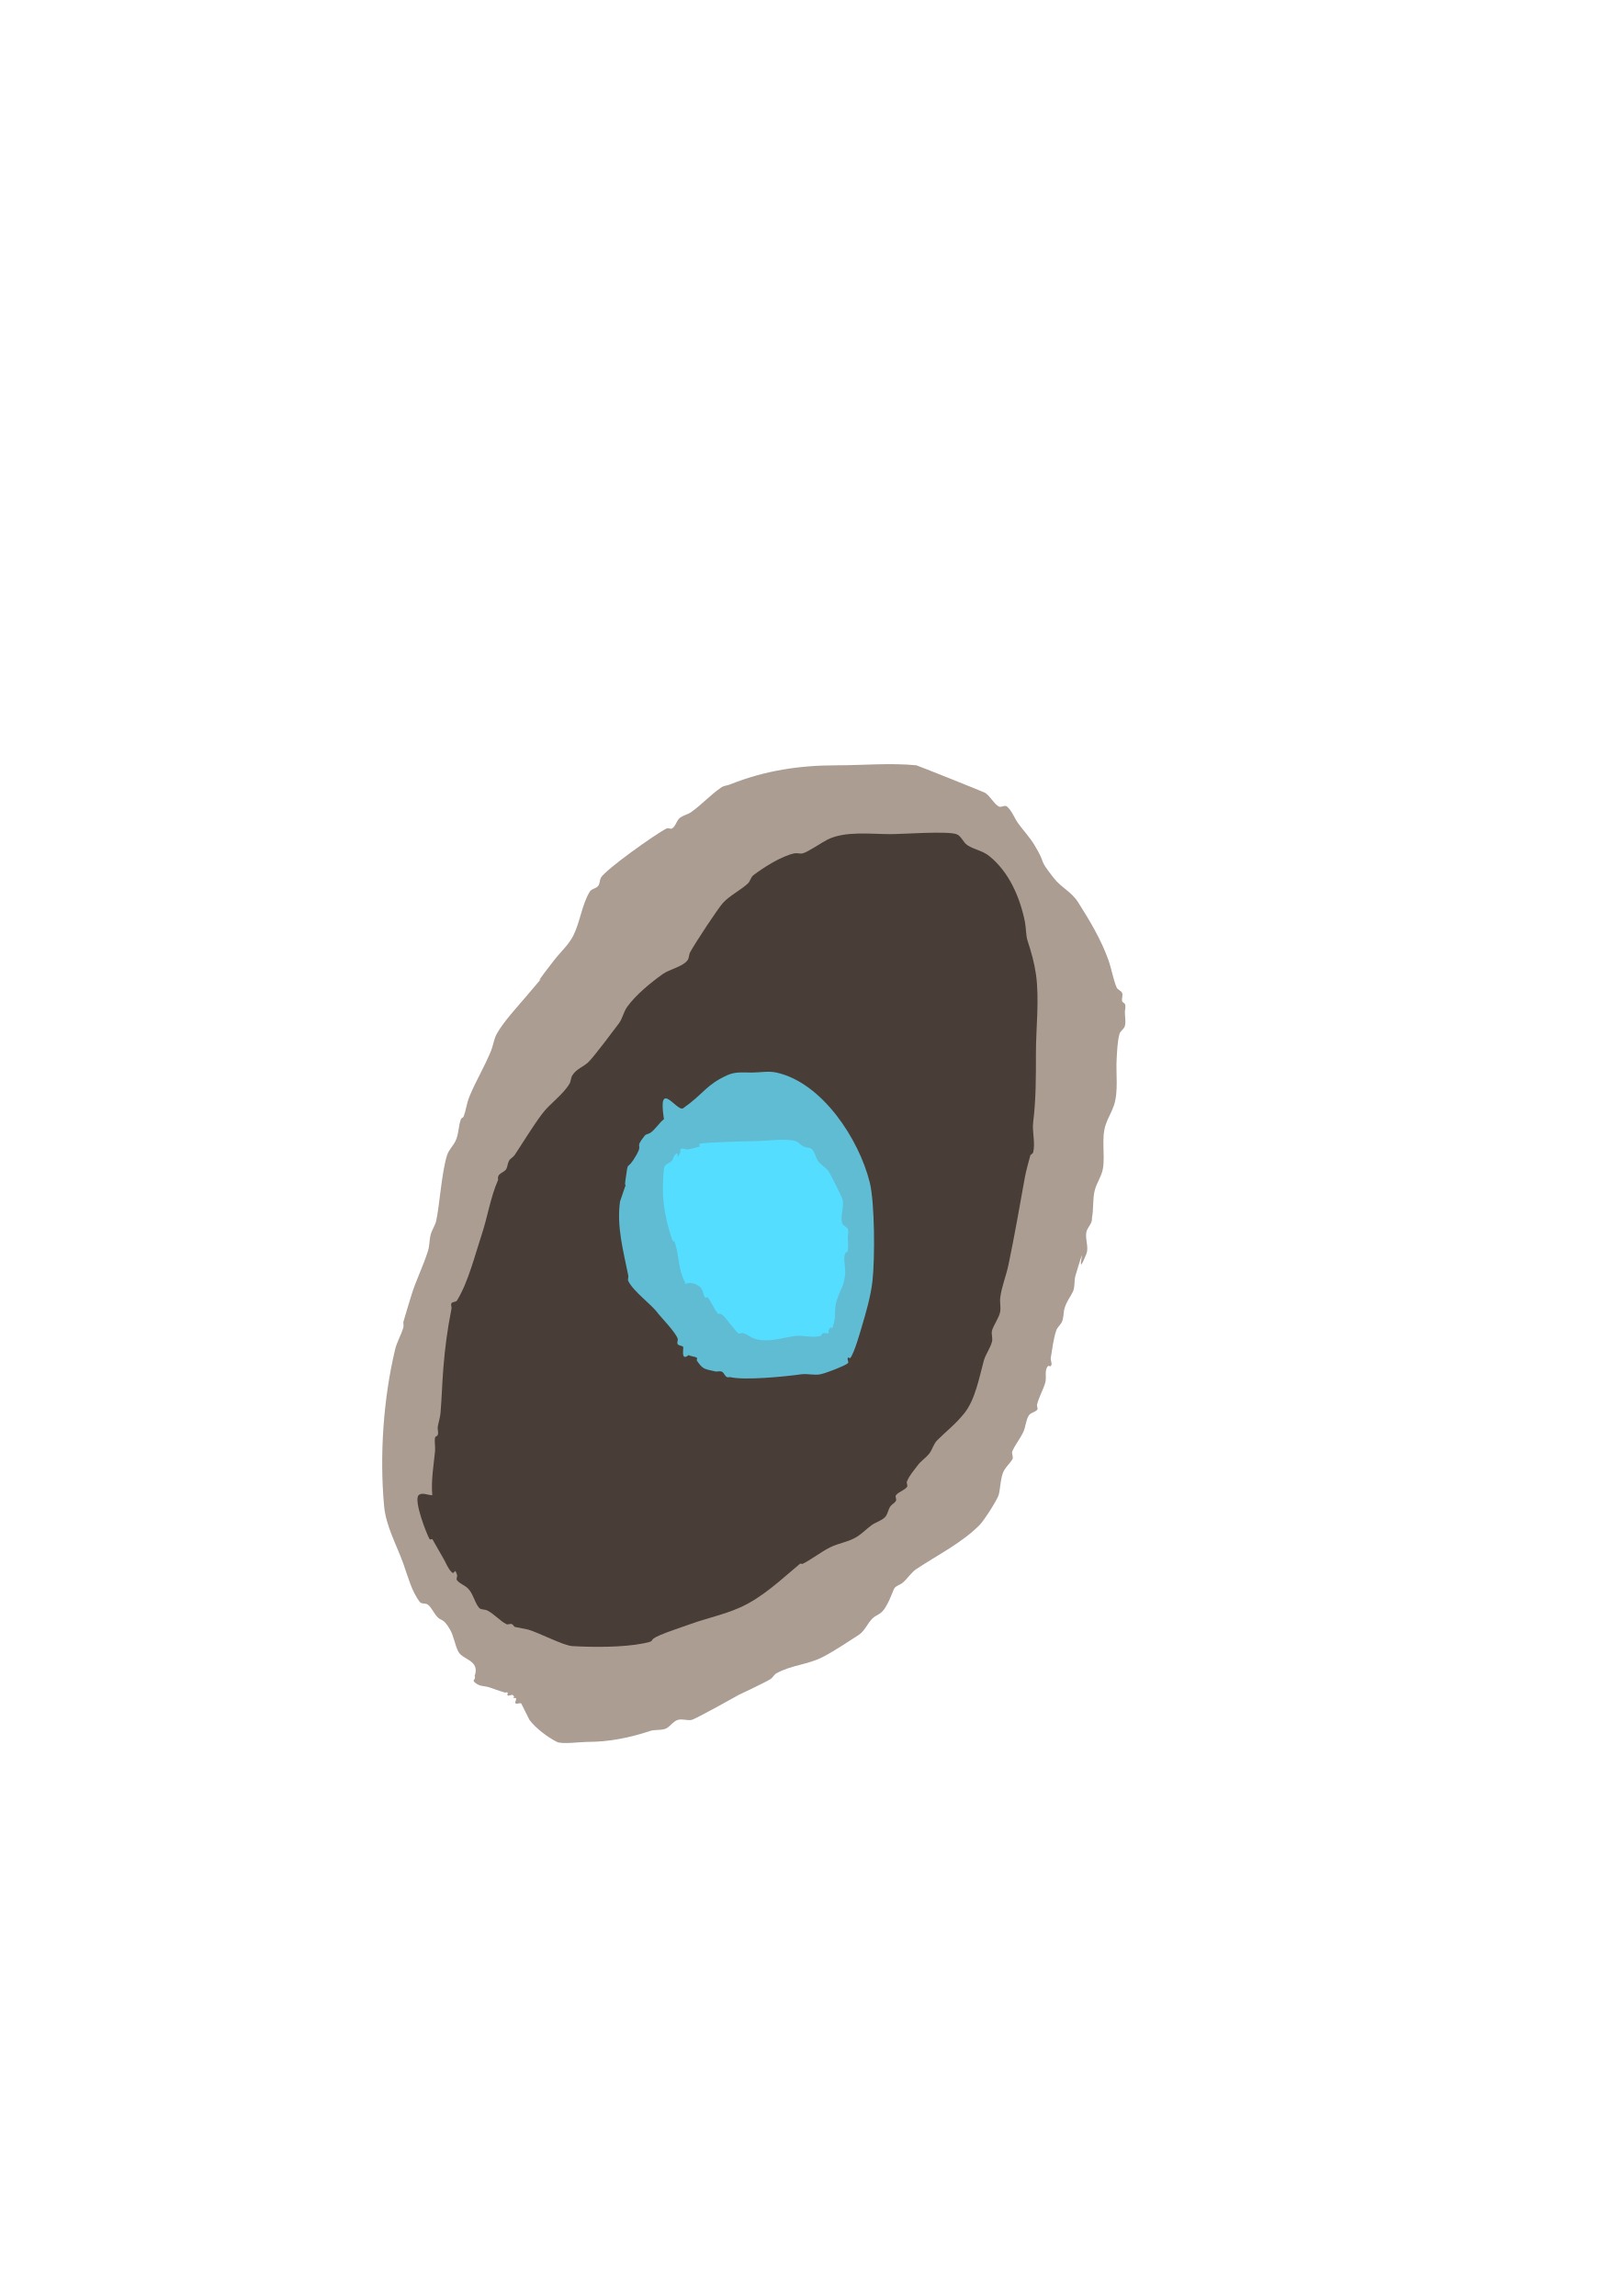
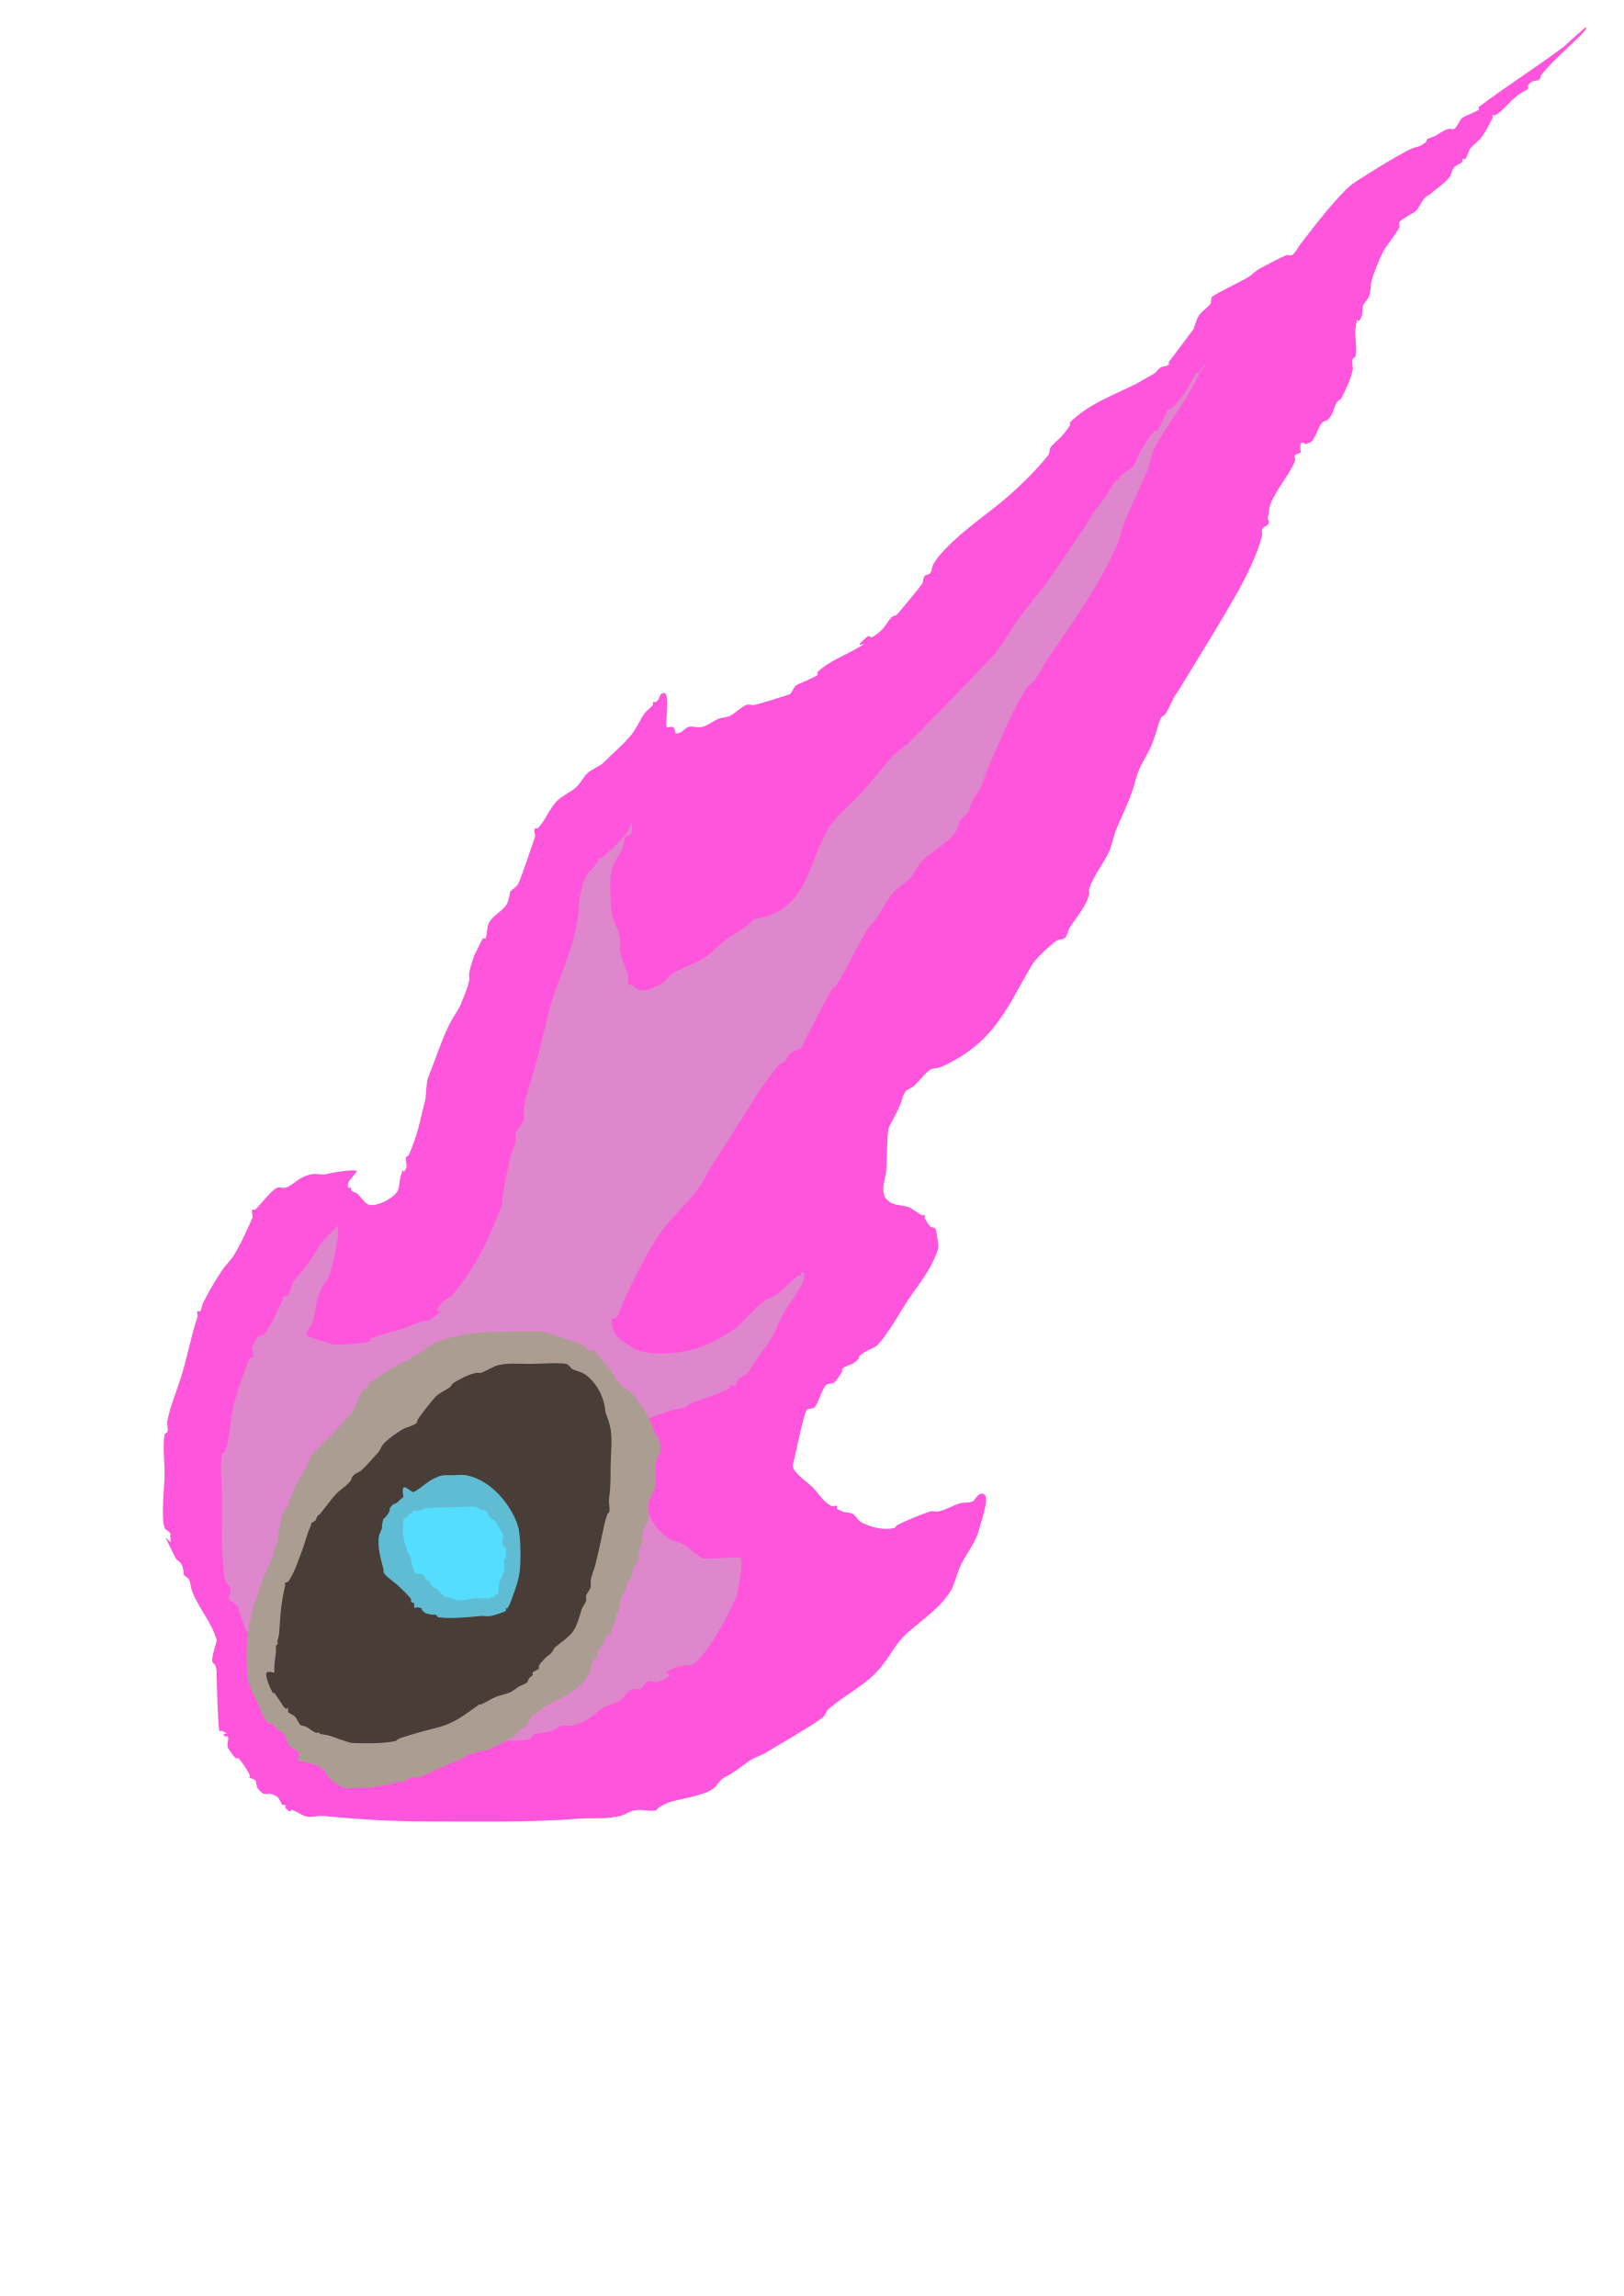
- <svg xmlns="http://www.w3.org/2000/svg" width="210mm" height="297mm" viewBox="0 0 210 297" version="1.1" id="svg1">
+ <svg xmlns="http://www.w3.org/2000/svg" width="210mm" height="297mm" viewBox="0 0 210 297" version="1.1" id="svg1" xml:space="preserve">
  <defs id="defs1" />
  <g id="layer1">
+     <path style="fill:#ff55dd;stroke:#000000;stroke-width:0.627;stroke-opacity:0" d="m 28.032,212.194 c -0.612,-2.332 -2.34,-4.11 -3.194,-6.387 -0.171,-0.457 -0.174,-0.967 -0.355,-1.419 -0.124,-0.311 -0.56,-0.41 -0.71,-0.71 -0.053,-0.106 0,-0.237 0,-0.355 -0.118,-0.355 -0.162,-0.744 -0.355,-1.065 -0.172,-0.287 -0.56,-0.41 -0.71,-0.71 -2.697,-5.394 -0.105,-0.419 -0.71,-2.839 0.214,-0.642 -0.575,-0.66 -0.71,-1.065 -0.496,-1.489 0,-5.276 0,-7.097 0,-1.263 -0.267,-3.632 0,-4.968 0.033,-0.164 0.302,-0.196 0.355,-0.355 0.15,-0.449 -0.093,-0.955 0,-1.419 0.392,-1.962 1.178,-3.771 1.774,-5.677 0.808,-2.584 1.277,-5.25 2.129,-7.806 0.075,-0.224 -0.167,-0.542 0,-0.71 0.084,-0.084 0.289,0.098 0.355,0 0.207,-0.311 0.188,-0.73 0.355,-1.065 0.696,-1.392 1.622,-2.966 2.484,-4.258 0.409,-0.613 1.006,-1.155 1.419,-1.774 0.865,-1.297 2.078,-4.074 2.484,-4.968 0.096,-0.212 -0.159,-0.906 0,-1.065 0.084,-0.084 0.262,0.074 0.355,0 0.427,-0.341 2.102,-2.544 2.839,-2.839 0.329,-0.132 0.72,0.086 1.065,0 1.039,-0.26 1.632,-1.455 3.548,-1.774 0.515,-0.086 1.272,0.168 1.774,0 0.352,-0.117 3.903,-0.741 3.903,-0.355 0,0.121 -1.001,1.229 -1.065,1.419 -0.075,0.224 -0.167,0.542 0,0.71 0.084,0.084 0.271,-0.084 0.355,0 0.084,0.084 -0.084,0.271 0,0.355 0.211,0.211 0.447,0.18 0.71,0.355 0.473,0.315 0.891,1.155 1.419,1.419 1.023,0.512 3.508,-0.851 3.903,-1.774 0.238,-0.554 0.189,-1.194 0.355,-1.774 0.571,-1.999 0.078,0.198 0.71,-1.065 0.212,-0.423 -0.115,-0.96 0,-1.419 0.041,-0.162 0.28,-0.205 0.355,-0.355 0.285,-0.57 0.486,-1.178 0.71,-1.774 0.632,-1.685 0.944,-3.581 1.419,-5.323 0.1,-0.368 0.119,-2.249 0.355,-2.839 0.906,-2.265 1.74,-4.9 2.839,-7.097 0.426,-0.853 1.056,-1.602 1.419,-2.484 2.197,-5.335 0.092,-1.677 1.774,-6.387 0.355,-0.71 0.71,-1.419 1.065,-2.129 0.118,0 0.311,0.11 0.355,0 0.224,-0.56 0.143,-1.209 0.355,-1.774 0.457,-1.218 2.044,-1.739 2.484,-2.839 0.181,-0.453 0.237,-0.946 0.355,-1.419 0.355,-0.355 0.84,-0.616 1.065,-1.065 0.227,-0.454 1.933,-5.347 2.129,-6.032 0.118,-0.414 -0.237,-0.591 0,-1.065 0.053,-0.106 0.271,0.084 0.355,0 0.939,-0.939 1.545,-2.61 2.484,-3.548 0.719,-0.719 1.731,-1.09 2.484,-1.774 0.56,-0.509 0.884,-1.239 1.419,-1.774 0.61,-0.61 1.562,-0.853 2.129,-1.419 1.183,-1.183 2.478,-2.263 3.548,-3.548 0.714,-0.857 1.118,-1.936 1.774,-2.839 0.295,-0.406 0.763,-0.663 1.065,-1.065 0.071,-0.095 -0.084,-0.271 0,-0.355 0.084,-0.084 0.237,0 0.355,0 0.118,-0.118 0.262,-0.216 0.355,-0.355 0.147,-0.22 0.135,-0.563 0.355,-0.71 1.441,-0.961 0.4,3.949 0.71,4.258 0.167,0.167 0.485,-0.075 0.71,0 0.773,0.258 -0.177,1.206 1.065,0.71 0.396,-0.158 0.651,-0.606 1.065,-0.71 0.574,-0.143 1.204,0.156 1.774,0 0.765,-0.209 1.392,-0.77 2.129,-1.065 0.453,-0.181 0.983,-0.137 1.419,-0.355 0.763,-0.381 1.35,-1.073 2.129,-1.419 0.324,-0.144 0.715,0.058 1.065,0 0.385,-0.064 4.52,-1.327 4.613,-1.419 0.302,-0.302 0.408,-0.763 0.71,-1.065 0.236,-0.236 2.43,-1.011 2.839,-1.419 0.084,-0.084 -0.084,-0.271 0,-0.355 1.389,-1.389 3.668,-2.201 5.323,-3.194 1.846,-1.108 -0.64,0.286 0.355,-0.71 1.848,-1.848 0.257,0.529 2.484,-1.419 0.57,-0.499 0.884,-1.239 1.419,-1.774 0.187,-0.187 0.523,-0.168 0.71,-0.355 0.086,-0.086 2.979,-3.56 3.194,-3.903 0.198,-0.317 0.13,-0.765 0.355,-1.065 0.159,-0.212 0.551,-0.143 0.71,-0.355 0.224,-0.299 0.237,-0.71 0.355,-1.065 0.237,-0.355 0.437,-0.737 0.71,-1.065 2.308,-2.77 5.401,-4.838 8.161,-7.097 1.897,-1.552 4.489,-4.048 6.032,-6.032 0.23,-0.295 0.137,-0.76 0.355,-1.065 0.389,-0.544 0.979,-0.916 1.419,-1.419 0.389,-0.445 0.76,-0.912 1.065,-1.419 0.061,-0.101 -0.084,-0.271 0,-0.355 2.413,-2.413 5.554,-3.487 8.516,-4.968 0.828,-0.473 1.656,-0.946 2.484,-1.419 0.237,-0.237 0.423,-0.538 0.71,-0.71 0.321,-0.192 0.753,-0.147 1.065,-0.355 0.098,-0.066 -0.067,-0.258 0,-0.355 1.065,-1.419 2.129,-2.839 3.194,-4.258 0.237,-0.591 0.356,-1.244 0.71,-1.774 0.371,-0.557 0.991,-0.905 1.419,-1.419 0.239,-0.287 0.036,-0.868 0.355,-1.065 1.487,-0.915 3.108,-1.598 4.613,-2.484 0.51,-0.3 0.902,-0.777 1.419,-1.065 0.488,-0.271 2.999,-1.591 3.548,-1.774 0.224,-0.075 0.525,0.148 0.71,0 0.462,-0.369 0.704,-0.951 1.065,-1.419 1.622,-2.108 4.778,-6.264 6.742,-7.806 0.051,-0.04 5.594,-3.665 7.806,-4.613 0.344,-0.147 0.744,-0.162 1.065,-0.355 1.444,-0.866 -0.022,-0.584 1.419,-1.065 0.711,-0.237 1.362,-0.873 2.129,-1.065 0.229,-0.057 0.513,0.131 0.71,0 0.492,-0.328 0.603,-1.05 1.065,-1.419 0.295,-0.236 1.949,-0.884 2.129,-1.065 0.084,-0.084 -0.095,-0.284 0,-0.355 3.601,-2.701 7.399,-5.106 11,-7.806 0.093,-0.07 2.678,-2.484 2.839,-2.484 0.343,0 -0.705,1.06 -0.71,1.065 -1.628,1.628 -3.493,3.198 -4.968,4.968 -0.169,0.203 -0.143,0.551 -0.355,0.71 -0.299,0.224 -0.765,0.13 -1.065,0.355 -0.864,0.648 0.107,0.656 -0.71,1.065 -1.854,0.927 -2.749,2.616 -3.903,3.194 -0.106,0.053 -0.271,-0.084 -0.355,0 -0.084,0.084 0.053,0.249 0,0.355 -0.426,0.853 -0.858,1.713 -1.419,2.484 -0.394,0.541 -0.991,0.905 -1.419,1.419 -0.339,0.406 -0.336,1.045 -0.71,1.419 -0.084,0.084 -0.271,-0.084 -0.355,0 -0.084,0.084 0.084,0.271 0,0.355 -0.302,0.302 -0.791,0.382 -1.065,0.71 -0.339,0.406 -0.356,1.026 -0.71,1.419 -0.73,0.811 -1.673,1.4 -2.484,2.129 -0.972,0.391 -1.121,1.476 -1.774,2.129 -0.148,0.148 -1.883,1.051 -2.129,1.419 -0.131,0.197 0.106,0.498 0,0.71 -0.469,0.939 -1.66,2.255 -2.129,3.194 -0.457,0.913 -1.175,2.653 -1.419,3.548 -0.189,0.694 -0.127,1.446 -0.355,2.129 -0.135,0.405 -0.519,0.683 -0.71,1.065 -0.247,0.493 -0.049,1.162 -0.355,1.774 -0.597,1.195 -0.351,-1.09 -0.71,1.419 -0.14,0.979 0.319,2.592 0,3.548 -0.053,0.159 -0.302,0.196 -0.355,0.355 -0.15,0.449 0.093,0.955 0,1.419 -0.236,1.18 -0.897,2.503 -1.419,3.548 -0.15,0.299 -0.56,0.41 -0.71,0.71 -0.373,0.745 -0.35,1.414 -1.065,2.129 -0.187,0.187 -0.523,0.168 -0.71,0.355 -0.621,0.621 -0.799,1.863 -1.419,2.484 -0.187,0.187 -0.498,0.196 -0.71,0.355 -1.074,-0.876 -0.61,0.965 -0.71,1.065 -0.187,0.187 -0.563,0.135 -0.71,0.355 -0.131,0.197 0.088,0.49 0,0.71 -0.796,1.99 -2.428,3.637 -3.194,5.677 -0.212,0.565 -0.164,1.202 -0.355,1.774 0.603,0.96 -0.542,0.918 -0.71,1.419 -0.075,0.224 0.046,0.478 0,0.71 -0.451,2.256 -2.153,5.611 -3.194,7.452 -2.376,4.203 -4.952,8.289 -7.452,12.419 -0.221,0.365 -0.473,0.71 -0.71,1.065 -0.355,0.71 -0.671,1.44 -1.065,2.129 -0.166,0.29 -0.585,0.399 -0.71,0.71 -0.417,1.042 -0.648,2.152 -1.065,3.194 -0.699,1.747 -1.68,2.818 -2.129,4.613 -0.578,2.312 -1.554,4.218 -2.484,6.387 -0.505,1.179 -0.537,2.139 -1.065,3.194 -0.769,1.539 -1.937,2.973 -2.484,4.613 -0.075,0.224 0.057,0.48 0,0.71 -0.383,1.533 -1.643,2.997 -2.484,4.258 -0.293,0.44 -0.287,1.102 -0.71,1.419 -0.299,0.224 -0.76,0.137 -1.065,0.355 -0.813,0.581 -2.64,2.252 -3.194,3.194 -1.864,3.169 -3.032,5.809 -5.323,8.516 -1.678,1.984 -3.995,3.55 -6.387,4.613 -0.446,0.198 -1.02,0.075 -1.419,0.355 -0.822,0.576 -1.379,1.462 -2.129,2.129 -0.319,0.283 -0.817,0.363 -1.065,0.71 -0.37,0.518 -0.446,1.194 -0.71,1.774 -0.637,1.402 -0.921,1.843 -1.419,2.839 -0.258,0.516 -0.278,4.983 -0.355,5.677 -0.135,1.212 -0.934,2.937 0.355,3.903 0.705,0.529 1.739,0.461 2.484,0.71 0.564,0.188 1.224,0.79 1.774,1.065 0.106,0.053 0.271,-0.084 0.355,0 0.084,0.084 0,0.237 0,0.355 0.237,0.355 0.408,0.763 0.71,1.065 0.187,0.187 0.563,0.135 0.71,0.355 0.167,0.25 0.39,2.367 0.355,2.484 -0.92,3.067 -3.024,5.159 -4.613,7.806 -0.388,0.647 -2.602,4.4 -3.548,4.968 -0.454,0.272 -0.979,0.416 -1.419,0.71 -1.315,0.876 -0.105,0.543 -1.419,1.419 -0.34,0.227 -1.062,0.352 -1.419,0.71 -0.084,0.084 0,0.237 0,0.355 -0.355,0.473 -0.61,1.041 -1.065,1.419 -0.287,0.239 -0.8,0.09 -1.065,0.355 -0.437,0.437 -1.098,2.517 -1.419,2.839 -0.264,0.264 -0.8,0.09 -1.065,0.355 -0.315,0.315 -1.511,6.043 -1.774,7.097 -0.211,0.845 1.868,2.223 2.484,2.839 0.828,0.828 1.437,1.96 2.484,2.484 0.212,0.106 0.498,-0.106 0.71,0 0.106,0.053 0,0.237 0,0.355 0.237,0.118 0.464,0.257 0.71,0.355 0.453,0.181 1.014,0.084 1.419,0.355 0.418,0.278 0.616,0.84 1.065,1.065 1.23,0.615 2.823,1.068 4.258,0.71 0.162,-0.041 0.205,-0.28 0.355,-0.355 1.375,-0.688 2.799,-1.288 4.258,-1.774 0.337,-0.112 0.717,0.07 1.065,0 1.001,-0.2 1.844,-0.78 2.839,-1.065 0.442,-0.126 1.404,0.016 1.774,-0.355 0.009,-0.009 0.764,-1.365 1.419,-0.71 0.557,0.557 -0.624,3.875 -0.71,4.258 -0.428,1.927 -1.699,3.24 -2.484,4.968 -0.418,0.92 -0.613,1.935 -1.065,2.839 -1.118,2.235 -3.876,4.101 -5.677,5.677 -1.769,1.548 -2.236,3.115 -3.903,4.968 -1.804,2.005 -4.349,3.201 -6.387,4.968 -0.322,0.279 -0.373,0.803 -0.71,1.065 -1.38,1.073 -5.715,3.571 -7.452,4.613 -0.68,0.408 -1.483,0.603 -2.129,1.065 -1.214,0.867 -1.987,1.526 -3.194,2.129 -0.598,0.299 -0.884,1.018 -1.419,1.419 -1.311,0.983 -4.293,1.313 -5.677,1.774 -0.502,0.167 -0.966,0.438 -1.419,0.71 -0.143,0.086 -0.19,0.327 -0.355,0.355 -0.933,0.156 -1.921,-0.23 -2.839,0 -0.618,0.154 -1.156,0.555 -1.774,0.71 -1.714,0.429 -3.564,0.22 -5.323,0.355 -6.488,0.499 -12.997,0.355 -19.516,0.355 -4.558,0 -8.949,-0.256 -13.484,-0.71 -0.771,-0.077 -1.786,0.279 -2.484,0 -0.491,-0.196 -0.928,-0.513 -1.419,-0.71 -0.728,-0.291 -0.005,0.704 -1.065,-0.355 -0.084,-0.084 0.084,-0.271 0,-0.355 -0.084,-0.084 -0.271,0.084 -0.355,0 -0.302,-0.302 -0.355,-0.828 -0.71,-1.065 -1.461,-0.974 -1.339,0.367 -2.484,-1.065 -0.234,-0.292 -0.13,-0.765 -0.355,-1.065 -0.159,-0.212 -0.523,-0.168 -0.71,-0.355 -0.084,-0.084 0.053,-0.249 0,-0.355 -0.381,-0.763 -0.887,-1.463 -1.419,-2.129 -0.074,-0.092 -0.249,0.053 -0.355,0 -0.2,-0.1 -0.948,-1.187 -1.065,-1.419 -0.148,-0.295 0.225,-1.194 0,-1.419 -0.084,-0.084 -0.271,0.084 -0.355,0 -0.734,-0.734 1.122,0.029 -0.355,-0.71 -0.106,-0.053 -0.271,0.084 -0.355,0 -0.188,-0.188 -0.355,-6.307 -0.355,-7.097 0,-3.081 -1.323,0.019 0,-4.613 z" id="path10" />
+     <path style="fill:#de87cd;stroke:#000000;stroke-width:0.627;stroke-opacity:0" d="m 51.452,227.097 c -5.405,-1.802 -1.218,-0.119 -7.097,-3.548 -0.102,-0.06 -0.271,0.084 -0.355,0 -0.418,-0.418 -0.646,-1.001 -1.065,-1.419 -0.771,-0.771 -1.632,-1.448 -2.484,-2.129 -2.772,-2.217 -3.369,-2.329 -5.677,-4.968 -0.441,-0.504 -1.094,-0.834 -1.419,-1.419 -0.437,-0.787 -0.618,-1.702 -1.065,-2.484 -0.059,-0.103 -0.302,0.106 -0.355,0 -0.452,-0.904 -0.689,-1.9 -1.065,-2.839 0.177,-0.629 -0.551,-0.669 -0.71,-1.065 -1.17,-0.419 -0.164,-1.202 -0.355,-1.774 -0.135,-0.405 -0.64,-0.644 -0.71,-1.065 -0.557,-3.34 -0.355,-6.932 -0.355,-10.29 0,-1.126 -0.374,-4.911 0,-6.032 0.053,-0.159 0.293,-0.2 0.355,-0.355 0.715,-1.788 0.638,-3.8 1.065,-5.677 0.274,-1.204 0.674,-2.377 1.065,-3.548 0.355,-0.946 0.71,-1.892 1.065,-2.839 0.118,0 0.271,0.084 0.355,0 0.335,-0.335 -0.186,-0.984 0,-1.419 1.176,-2.744 0.807,-0.218 2.129,-2.484 0.666,-1.142 1.183,-2.366 1.774,-3.548 0.053,-0.106 -0.084,-0.271 0,-0.355 0.187,-0.187 0.563,-0.135 0.71,-0.355 0.353,-0.53 0.473,-1.183 0.71,-1.774 0.591,-0.71 1.244,-1.372 1.774,-2.129 1.721,-2.459 1.22,-2.284 3.548,-4.613 0.187,-0.187 0.619,-0.71 0.355,-0.71 -0.128,0 0.208,0.879 0,2.129 -0.259,1.557 -0.565,3.116 -1.065,4.613 -0.218,0.654 -0.799,1.138 -1.065,1.774 -1.02,2.447 -0.44,2.071 -1.065,4.258 -0.204,0.716 -0.982,0.958 -0.71,1.774 0.033,0.099 2.661,0.887 3.194,1.065 0.698,0.233 4.361,-0.153 4.968,-0.355 0.112,-0.037 0,-0.237 0,-0.355 0.71,-0.237 1.407,-0.513 2.129,-0.71 1.65,-0.45 2.695,-0.75 4.258,-1.419 0.448,-0.192 1.029,-0.062 1.419,-0.355 3.347,-2.51 -0.598,0.292 1.419,-2.129 0.379,-0.454 1.043,-0.608 1.419,-1.065 3.086,-3.747 4.769,-7.259 6.387,-11.71 0.081,-0.222 -0.041,-0.477 0,-0.71 0.314,-1.782 0.645,-3.562 1.065,-5.323 0.173,-0.728 0.547,-1.399 0.71,-2.129 0.077,-0.346 -0.112,-0.728 0,-1.065 0.112,-0.335 0.981,-1.272 1.065,-1.774 0.078,-0.467 -0.067,-0.951 0,-1.419 0.255,-1.786 0.924,-3.588 1.419,-5.323 0.665,-2.327 1.185,-4.74 1.774,-7.097 0.932,-3.729 2.839,-7.216 3.548,-11 0.828,-4.416 -0.084,-1.792 0.71,-4.968 0.59,-2.358 1.041,-1.916 2.129,-3.548 0.066,-0.098 -0.084,-0.271 0,-0.355 0.084,-0.084 0.266,0.078 0.355,0 0.96,-0.84 3.903,-3.247 3.903,-4.613 0,-0.473 0.262,1.026 0,1.419 -0.147,0.22 -0.574,0.128 -0.71,0.355 -0.251,0.418 -0.174,0.967 -0.355,1.419 -0.403,1.007 -1.069,1.613 -1.419,2.839 -0.374,1.31 -0.125,4.8 0,5.677 0.184,1.286 0.881,1.908 1.065,3.194 0.084,0.585 -0.143,1.2 0,1.774 0.266,1.064 0.793,2.109 1.065,3.194 0.089,0.355 -0.177,0.71 0,1.065 0.053,0.106 0.249,-0.053 0.355,0 0.977,0.488 0.5,0.71 1.774,0.71 0.554,0 1.94,-0.676 2.484,-1.065 0.408,-0.292 0.634,-0.806 1.065,-1.065 1.361,-0.816 2.916,-1.282 4.258,-2.129 0.922,-0.582 1.623,-1.46 2.484,-2.129 1.27,-0.988 2.81,-1.659 3.903,-2.839 7.662,-0.963 6.824,-8.989 10.645,-13.129 1.021,-1.106 2.178,-2.082 3.194,-3.194 1.471,-1.611 2.761,-3.382 4.258,-4.968 0.52,-0.551 1.239,-0.884 1.774,-1.419 3.726,-3.726 7.396,-7.51 11,-11.355 1.279,-1.364 2.084,-3.107 3.194,-4.613 3.021,-4.1 2.228,-2.536 5.323,-7.097 10.901,-16.064 -0.672,0.348 6.032,-8.871 0.502,-0.69 0.816,-1.526 1.419,-2.129 0.084,-0.084 0.271,0.084 0.355,0 0.084,-0.084 0,-0.237 0,-0.355 0.118,-0.118 0.224,-0.25 0.355,-0.355 0.462,-0.369 1.056,-0.598 1.419,-1.065 0.487,-0.626 0.656,-1.449 1.065,-2.129 0.523,-0.872 1.055,-1.764 1.774,-2.484 0.084,-0.084 0.292,0.1 0.355,0 3.168,-6.336 -0.562,0.375 3.548,-4.968 0.473,-0.828 0.946,-1.656 1.419,-2.484 0.118,0 0.271,0.084 0.355,0 0.187,-0.187 0.168,-0.523 0.355,-0.71 0.084,-0.084 0.271,0.084 0.355,0 0.084,-0.084 0.061,-0.456 0,-0.355 -0.762,1.271 -1.367,2.632 -2.129,3.903 -1.368,2.279 -3.003,4.399 -4.258,6.742 -0.53,0.989 -0.641,2.154 -1.065,3.194 -0.879,2.158 -1.96,4.229 -2.839,6.387 -0.423,1.039 -0.609,2.168 -1.065,3.194 -2.306,5.189 -5.687,9.895 -8.871,14.548 -0.63,0.921 -1.118,1.936 -1.774,2.839 -0.295,0.406 -0.802,0.637 -1.065,1.065 -1.858,3.019 -3.185,6.336 -4.613,9.581 -5.287,12.015 3.105,-5.855 -2.484,5.323 -0.167,0.335 -0.147,0.753 -0.355,1.065 -0.278,0.418 -0.786,0.647 -1.065,1.065 -0.207,0.311 -0.188,0.73 -0.355,1.065 -0.936,1.872 -3.179,2.734 -4.613,4.258 -0.585,0.621 -0.946,1.419 -1.419,2.129 -0.71,0.591 -1.476,1.121 -2.129,1.774 -0.884,0.884 -1.453,2.18 -2.129,3.194 -0.42,0.63 -1.03,1.125 -1.419,1.774 -1.389,2.315 -2.488,4.797 -3.903,7.097 -0.175,0.285 -0.544,0.419 -0.71,0.71 -1.26,2.205 -2.37,4.492 -3.548,6.742 -0.123,0.234 -0.148,0.544 -0.355,0.71 -0.413,0.33 -1.013,0.371 -1.419,0.71 -0.328,0.273 -0.408,0.763 -0.71,1.065 -0.187,0.187 -0.542,0.15 -0.71,0.355 -1.289,1.575 -2.456,3.251 -3.548,4.968 -1.654,2.599 -3.274,5.266 -4.968,7.806 -0.765,1.148 -1.294,2.45 -2.129,3.548 -1.421,1.869 -3.228,3.427 -4.613,5.323 -1.58,2.162 -3.809,6.619 -4.968,9.226 -0.08,0.18 -0.507,1.572 -0.71,1.774 -0.187,0.187 -0.523,0.168 -0.71,0.355 -0.084,0.084 0,0.237 0,0.355 0,1.645 1.098,2.27 2.484,3.194 2.299,1.532 7.647,0.789 9.935,-0.355 1.006,-0.503 2.25,-1.101 3.194,-1.774 1.554,-1.11 2.657,-2.782 4.258,-3.903 0.433,-0.303 0.996,-0.392 1.419,-0.71 1.006,-0.754 1.846,-1.712 2.839,-2.484 0.093,-0.073 0.271,0.084 0.355,0 0.084,-0.084 -0.084,-0.271 0,-0.355 0.084,-0.084 0.302,-0.106 0.355,0 0.517,1.033 -1.946,3.969 -2.484,4.968 -0.627,1.164 -1.104,2.409 -1.774,3.548 -0.808,1.373 -2.155,2.891 -2.839,4.258 -0.254,0.508 -1.004,0.511 -1.419,1.065 -0.159,0.212 -0.135,0.563 -0.355,0.71 -0.197,0.131 -0.498,-0.106 -0.71,0 -0.106,0.053 0.101,0.294 0,0.355 -1.614,0.969 -3.7,1.318 -5.323,2.129 -0.15,0.075 -0.196,0.302 -0.355,0.355 -0.572,0.191 -1.197,0.182 -1.774,0.355 -1.432,0.43 -2.798,1.054 -4.258,1.419 -0.229,0.057 -0.542,-0.167 -0.71,0 -0.167,0.167 0.075,0.485 0,0.71 -0.617,1.85 -0.71,1.448 -0.71,3.548 0,2.041 1.101,3.527 1.774,5.323 0.932,2.485 1.176,4.096 3.548,5.677 0.53,0.353 1.215,0.405 1.774,0.71 0.893,0.487 1.574,1.319 2.484,1.774 0.569,0.284 4.643,-0.325 4.968,0 0.329,0.329 -0.254,3.789 -0.355,4.258 -0.334,1.558 -4.15,8.828 -6.032,9.581 -0.22,0.088 -0.473,0 -0.71,0 -0.473,0.118 -0.971,0.163 -1.419,0.355 -3.161,1.355 1.519,0.211 -2.129,1.774 -0.435,0.186 -0.984,-0.186 -1.419,0 -2.054,2.054 -0.041,0.542 -2.129,1.065 -0.415,0.104 -1.112,1.244 -1.419,1.419 -0.553,0.316 -1.204,0.425 -1.774,0.71 -2.017,1.008 -1.344,1.512 -4.258,2.484 -0.449,0.15 -0.953,-0.078 -1.419,0 -0.522,0.087 -0.911,0.564 -1.419,0.71 -0.58,0.166 -1.194,0.189 -1.774,0.355 -0.642,-0.214 -0.66,0.575 -1.065,0.71 -0.904,0.301 -3.654,0.053 -4.258,0.355 -2.248,1.124 -4.673,0.718 -7.097,1.065 -3.058,0.437 -1.798,0.71 -5.677,0.71 z" id="path8" />
+     <path style="fill:#ff55dd;stroke:#000000;stroke-width:0.627;stroke-opacity:0" d="M 282.097,115.323 253,72.032" id="path11" />
+   </g>
+   <g id="layer1-7" transform="matrix(0.556876,0,0,0.4668169,4.362145,126.0588)">
    <path style="fill:#ac9d93;stroke:#000000;stroke-width:0.627;stroke-opacity:0" d="m 63.161,218.226 c -0.473,-0.118 -1.001,-0.104 -1.419,-0.355 -0.989,-0.594 -0.095,-0.544 -0.355,-1.065 0.729,-2.091 -1.557,-2.049 -2.129,-3.194 -0.452,-0.904 -0.555,-1.966 -1.065,-2.839 -0.955,-1.638 -1.092,-0.921 -1.774,-1.774 -0.369,-0.462 -0.61,-1.041 -1.065,-1.419 -0.287,-0.239 -0.84,-0.056 -1.065,-0.355 -1.081,-1.441 -1.519,-3.273 -2.129,-4.968 -0.887,-2.463 -2.247,-4.844 -2.484,-7.452 -0.593,-6.526 -0.102,-13.836 1.419,-20.226 0.234,-0.983 0.774,-1.871 1.065,-2.839 0.068,-0.227 0,-0.473 0,-0.71 0.355,-1.183 0.696,-2.37 1.065,-3.548 0.603,-1.929 1.526,-3.748 2.129,-5.677 0.215,-0.687 0.166,-1.435 0.355,-2.129 0.168,-0.615 0.572,-1.152 0.71,-1.774 0.426,-1.919 0.711,-6.391 1.419,-8.516 0.218,-0.654 0.756,-1.157 1.065,-1.774 0.436,-0.872 0.367,-1.925 0.71,-2.839 0.059,-0.157 0.296,-0.198 0.355,-0.355 0.302,-0.806 0.39,-1.684 0.71,-2.484 0.821,-2.051 2.018,-3.981 2.839,-6.032 0.278,-0.695 0.355,-1.47 0.71,-2.129 0.836,-1.553 2.796,-3.66 3.903,-4.968 4.309,-5.093 -0.837,1.026 3.548,-4.613 0.82,-1.054 1.871,-1.968 2.484,-3.194 0.866,-1.731 1.117,-4.058 2.129,-5.677 0.226,-0.362 0.798,-0.377 1.065,-0.71 0.234,-0.292 0.188,-0.73 0.355,-1.065 0.484,-0.968 7.016,-5.637 8.516,-6.387 0.212,-0.106 0.513,0.131 0.71,0 0.492,-0.328 0.572,-1.091 1.065,-1.419 0.44,-0.293 0.989,-0.402 1.419,-0.71 1.343,-0.959 2.53,-2.278 3.903,-3.194 0.311,-0.207 0.717,-0.216 1.065,-0.355 4.541,-1.816 9.015,-2.484 13.839,-2.484 3.387,0 6.925,-0.336 10.29,0 0.138,0.014 8.709,3.446 8.871,3.548 0.706,0.449 1.065,1.331 1.774,1.774 0.301,0.188 0.795,-0.231 1.065,0 0.648,0.555 0.93,1.43 1.419,2.129 0.678,0.969 1.52,1.824 2.129,2.839 1.738,2.897 0.31,1.463 2.484,4.258 1.023,1.316 2.265,1.735 3.194,3.194 1.472,2.313 2.987,4.857 3.903,7.452 0.411,1.164 0.59,2.409 1.065,3.548 0.129,0.309 0.585,0.399 0.71,0.71 0.132,0.329 -0.086,0.72 0,1.065 0.041,0.162 0.28,0.205 0.355,0.355 0.159,0.317 0,0.71 0,1.065 0,0.591 0.143,1.2 0,1.774 -0.103,0.414 -0.606,0.651 -0.71,1.065 -0.26,1.039 -0.288,2.125 -0.355,3.194 -0.117,1.876 0.253,4.209 -0.355,6.032 -0.28,0.839 -0.785,1.644 -1.065,2.484 -0.59,1.77 -0.057,3.888 -0.355,5.677 -0.166,0.997 -0.819,1.858 -1.065,2.839 -0.275,1.101 -0.131,2.429 -0.355,3.548 0.081,0.713 -0.555,1.156 -0.71,1.774 -0.216,0.864 0.327,2.021 0,2.839 -1.757,4.393 0.486,-3.512 -1.419,2.839 -0.207,0.689 -0.033,1.486 -0.355,2.129 -0.381,0.763 -0.803,1.214 -1.065,2.129 -0.166,0.58 -0.085,1.235 -0.355,1.774 -0.191,0.381 -0.575,0.66 -0.71,1.065 -0.381,1.144 -0.511,2.359 -0.71,3.548 -0.058,0.35 0.251,0.814 0,1.065 -0.084,0.084 -0.271,-0.084 -0.355,0 -0.509,0.509 -0.157,1.437 -0.355,2.129 -0.272,0.951 -0.819,1.856 -1.065,2.839 -0.057,0.229 0.167,0.542 0,0.71 -0.302,0.302 -0.838,0.348 -1.065,0.71 -0.396,0.634 -0.396,1.45 -0.71,2.129 -0.4,0.866 -1.032,1.612 -1.419,2.484 -0.144,0.324 0.183,0.76 0,1.065 -0.304,0.507 -0.771,0.906 -1.065,1.419 -0.487,0.852 -0.477,2.416 -0.71,3.194 -0.194,0.645 -1.878,3.298 -2.484,3.903 -2.329,2.329 -5.464,3.879 -8.161,5.677 -0.696,0.464 -1.132,1.239 -1.774,1.774 -0.328,0.273 -0.82,0.36 -1.065,0.71 -0.183,0.261 -0.879,2.522 -1.774,3.194 -0.341,0.256 -0.763,0.408 -1.065,0.71 -0.653,0.653 -0.997,1.629 -1.774,2.129 -1.519,0.976 -3.015,1.998 -4.613,2.839 -1.935,1.018 -4.074,1.041 -6.032,2.129 -0.292,0.162 -0.442,0.509 -0.71,0.71 -0.439,0.329 -4.246,2.122 -4.258,2.129 -0.397,0.227 -5.535,3.111 -6.032,3.194 -0.583,0.097 -1.213,-0.187 -1.774,0 -0.561,0.187 -0.912,0.76 -1.419,1.065 -0.513,0.308 -1.525,0.153 -2.129,0.355 -2.684,0.895 -5.319,1.419 -8.161,1.419 -0.877,0 -3.248,0.327 -3.903,0 -1.203,-0.601 -2.746,-1.768 -3.548,-2.839 -0.053,-0.07 -1.051,-2.12 -1.065,-2.129 -0.197,-0.131 -0.498,0.106 -0.71,0 -0.212,-0.106 0.167,-0.542 0,-0.71 -0.946,0 0.118,0.118 -0.355,-0.355 -0.167,-0.167 -0.542,0.167 -0.71,0 -0.084,-0.084 0.084,-0.271 0,-0.355 -0.084,-0.084 -0.241,0.033 -0.355,0 -0.719,-0.206 -1.419,-0.473 -2.129,-0.71 z" id="path1" />
    <path style="fill:#483e37;stroke:#000000;stroke-width:0.627;stroke-opacity:0" d="M 325.387,270.742 312.258,217.161" id="path2" />
    <path style="fill:#483e37;stroke:#000000;stroke-width:0.627;stroke-opacity:0" d="m 55.909,193.418 c -0.165,-1.922 0.166,-3.79 0.355,-5.677 0.059,-0.588 -0.097,-1.191 0,-1.774 0.028,-0.165 0.302,-0.196 0.355,-0.355 0.118,-0.355 -0.059,-0.71 0,-1.065 0.099,-0.595 0.305,-1.173 0.355,-1.774 0.157,-1.89 0.209,-3.787 0.355,-5.677 0.205,-2.662 0.541,-5.187 1.065,-7.806 0.046,-0.232 -0.131,-0.513 0,-0.71 0.147,-0.22 0.57,-0.131 0.71,-0.355 1.445,-2.312 2.379,-6.071 3.194,-8.516 0.773,-2.319 1.139,-4.87 2.129,-7.097 -0.197,-0.879 0.8,-0.89 1.065,-1.419 0.167,-0.335 0.162,-0.744 0.355,-1.065 0.172,-0.287 0.524,-0.431 0.71,-0.71 1.073,-1.609 2.321,-3.686 3.548,-5.323 1.03,-1.373 2.669,-2.437 3.548,-3.903 0.192,-0.321 0.162,-0.744 0.355,-1.065 0.527,-0.879 1.48,-1.125 2.129,-1.774 0.753,-0.753 3.361,-4.245 3.903,-4.968 0.476,-0.635 0.603,-1.483 1.065,-2.129 1.122,-1.571 3.095,-3.174 4.613,-4.258 0.893,-0.638 2.561,-0.931 3.194,-1.774 0.224,-0.299 0.176,-0.736 0.355,-1.065 0.624,-1.144 3.612,-5.701 4.258,-6.387 0.924,-0.982 2.196,-1.577 3.194,-2.484 0.316,-0.287 0.373,-0.803 0.71,-1.065 1.243,-0.967 3.665,-2.507 5.323,-2.839 0.348,-0.07 0.72,0.086 1.065,0 0.703,-0.176 2.446,-1.401 3.194,-1.774 2.294,-1.147 5.608,-0.71 8.161,-0.71 1.667,0 7.239,-0.426 8.516,0 0.635,0.212 0.863,1.048 1.419,1.419 0.922,0.615 1.907,0.674 2.839,1.419 2.566,2.052 3.985,5.377 4.613,8.516 0.158,0.789 0.106,1.738 0.355,2.484 0.451,1.353 0.859,2.821 1.065,4.258 0.468,3.275 0,6.976 0,10.29 0,3.033 0.019,5.882 -0.355,8.871 -0.157,1.252 0.305,2.685 0,3.903 -0.041,0.162 -0.237,0.237 -0.355,0.355 -0.237,0.946 -0.535,1.879 -0.71,2.839 -0.677,3.722 -1.339,7.602 -2.129,11.355 -0.301,1.432 -0.883,2.806 -1.065,4.258 -0.073,0.587 0.084,1.189 0,1.774 -0.109,0.765 -0.897,1.813 -1.065,2.484 -0.115,0.459 0.115,0.96 0,1.419 -0.218,0.874 -0.828,1.615 -1.065,2.484 -0.547,2.007 -1.106,5.019 -2.484,6.742 -1.209,1.512 -2.25,2.25 -3.548,3.548 -0.488,0.488 -0.623,1.244 -1.065,1.774 -0.428,0.514 -1.018,0.884 -1.419,1.419 -0.512,0.682 -1.103,1.337 -1.419,2.129 -0.088,0.22 0.148,0.525 0,0.71 -0.369,0.462 -1.05,0.603 -1.419,1.065 -0.148,0.185 0.106,0.498 0,0.71 -0.15,0.299 -0.509,0.442 -0.71,0.71 -0.317,0.423 -0.336,1.045 -0.71,1.419 -0.488,0.488 -1.222,0.651 -1.774,1.065 -0.606,0.454 -1.144,0.999 -1.774,1.419 -1.06,0.707 -2.409,0.85 -3.548,1.419 -1.234,0.617 -2.315,1.512 -3.548,2.129 -0.106,0.053 -0.264,-0.076 -0.355,0 -2.442,2.035 -4.818,4.349 -7.806,5.677 -2.025,0.9 -4.297,1.369 -6.387,2.129 -1.164,0.423 -2.761,0.93 -3.903,1.419 -1.832,0.785 -0.26,0.691 -2.129,1.065 -2.717,0.543 -6.623,0.508 -9.226,0.355 -1.135,-0.067 -4.227,-1.694 -5.677,-2.129 -0.591,-0.118 -1.183,-0.237 -1.774,-0.355 -0.118,-0.118 -0.205,-0.28 -0.355,-0.355 -0.212,-0.106 -0.498,0.106 -0.71,0 -0.851,-0.426 -1.566,-1.315 -2.484,-1.774 -0.335,-0.167 -0.831,-0.063 -1.065,-0.355 -0.596,-0.745 -0.745,-1.81 -1.419,-2.484 -0.418,-0.418 -1.05,-0.603 -1.419,-1.065 -0.148,-0.185 0.075,-0.485 0,-0.71 -0.369,-1.108 -0.237,0.118 -0.71,-0.355 -0.488,-0.488 -0.71,-1.183 -1.065,-1.774 -0.473,-0.828 -0.946,-1.656 -1.419,-2.484 -0.118,0 -0.294,0.101 -0.355,0 -0.382,-0.636 -2.086,-5.01 -1.419,-5.677 0.418,-0.418 1.183,0 1.774,0 z" id="path3" />
    <path style="fill:#5fbcd3;stroke:#000000;stroke-width:0.627;stroke-opacity:0" d="m 85.161,169.968 c -0.828,-1.207 -3.187,-2.825 -3.903,-4.258 -0.106,-0.212 0.046,-0.478 0,-0.71 -0.624,-3.12 -1.527,-6.341 -1.065,-9.581 1.937,-5.811 0.345,-0.288 0.71,-2.839 0.407,-2.848 0.056,-0.807 1.419,-3.194 0.897,-1.57 -0.343,-0.725 1.065,-2.484 0.165,-0.207 0.49,-0.208 0.71,-0.355 0.681,-0.454 1.119,-1.283 1.774,-1.774 -0.848,-5.428 1.703,-0.873 2.484,-1.419 2.654,-1.858 2.949,-3.018 5.677,-4.258 1.096,-0.498 2.019,-0.355 3.194,-0.355 1.065,0 2.154,-0.231 3.194,0 5.949,1.322 10.676,8.639 12.065,14.194 0.662,2.646 0.676,9.881 0.355,12.774 -0.218,1.96 -0.851,4.136 -1.419,6.032 -0.213,0.711 -0.879,3.093 -1.419,3.903 -0.066,0.098 -0.302,-0.106 -0.355,0 -0.106,0.212 0.185,0.562 0,0.71 -0.439,0.351 -2.797,1.269 -3.548,1.419 -0.783,0.157 -1.697,-0.112 -2.484,0 -2.029,0.29 -7.35,0.824 -9.226,0.355 -0.642,0.214 -0.66,-0.575 -1.065,-0.71 -0.224,-0.075 -0.473,0 -0.71,0 -0.473,-0.118 -0.967,-0.174 -1.419,-0.355 -0.466,-0.186 -0.786,-0.647 -1.065,-1.065 -0.066,-0.098 0.098,-0.289 0,-0.355 -0.311,-0.207 -0.744,-0.162 -1.065,-0.355 -1.074,0.876 -0.61,-0.965 -0.71,-1.065 -0.187,-0.187 -0.563,-0.135 -0.71,-0.355 -0.131,-0.197 0.075,-0.485 0,-0.71 -0.272,-0.816 -2.094,-2.706 -2.484,-3.194 z" id="path4" />
    <path style="fill:#55ddff;stroke:#000000;stroke-width:0.627;stroke-opacity:0" d="m 264.71,212.548 18.452,53.226" id="path5" />
    <path style="fill:#55ddff;stroke:#000000;stroke-width:0.627;stroke-opacity:0" d="m 88.71,166.065 c -1.043,-1.717 -0.821,-3.526 -1.419,-5.323 -0.053,-0.159 -0.302,-0.196 -0.355,-0.355 -1.046,-3.139 -1.45,-5.753 -1.065,-9.226 0.076,-0.682 0.743,-0.582 1.065,-1.065 0.147,-0.22 0.168,-0.523 0.355,-0.71 0.734,-0.734 -0.029,1.122 0.71,-0.355 0.053,-0.106 -0.084,-0.271 0,-0.355 0.251,-0.251 0.715,0.058 1.065,0 0.473,-0.118 0.946,-0.237 1.419,-0.355 0,-0.118 -0.084,-0.271 0,-0.355 0.191,-0.191 6.437,-0.355 7.097,-0.355 1.472,0 4.108,-0.405 5.323,0 0.405,0.135 0.669,0.551 1.065,0.71 0.347,0.139 0.8,0.09 1.065,0.355 0.374,0.374 0.438,0.966 0.71,1.419 0.344,0.574 1.03,0.875 1.419,1.419 0.223,0.313 1.654,3.189 1.774,3.548 0.319,0.958 -0.319,2.235 0,3.194 0.106,0.317 0.56,0.41 0.71,0.71 0.159,0.317 0,0.71 0,1.065 0,0.591 0.097,1.191 0,1.774 -0.028,0.165 -0.302,0.196 -0.355,0.355 -0.278,0.833 0.144,1.976 0,2.839 -0.283,1.701 -0.469,1.406 -1.065,3.194 -0.366,1.097 -0.104,1.835 -0.355,2.839 -0.428,1.713 -0.169,-0.018 -0.71,1.065 -0.053,0.106 0.106,0.302 0,0.355 -0.212,0.106 -0.485,-0.075 -0.71,0 -0.159,0.053 -0.196,0.302 -0.355,0.355 -0.889,0.296 -2.281,-0.114 -3.194,0 -1.697,0.212 -3.601,0.929 -5.323,0.355 -0.502,-0.167 -0.918,-0.542 -1.419,-0.71 -0.224,-0.075 -0.513,0.131 -0.71,0 -0.165,-0.11 -1.597,-1.951 -1.774,-2.129 -0.862,-0.862 -0.521,0.106 -1.065,-0.71 -0.383,-0.574 -0.634,-1.236 -1.065,-1.774 -0.074,-0.092 -0.284,0.095 -0.355,0 -0.317,-0.423 -0.279,-1.112 -0.71,-1.419 -2.069,-1.478 -2.68,1.457 -0.71,-2.484" id="path6" />
    <path style="fill:#55ddff;stroke:#000000;stroke-width:0.627;stroke-opacity:0" d="m 295.226,187 34.419,53.935" id="path7" />
  </g>
</svg>
